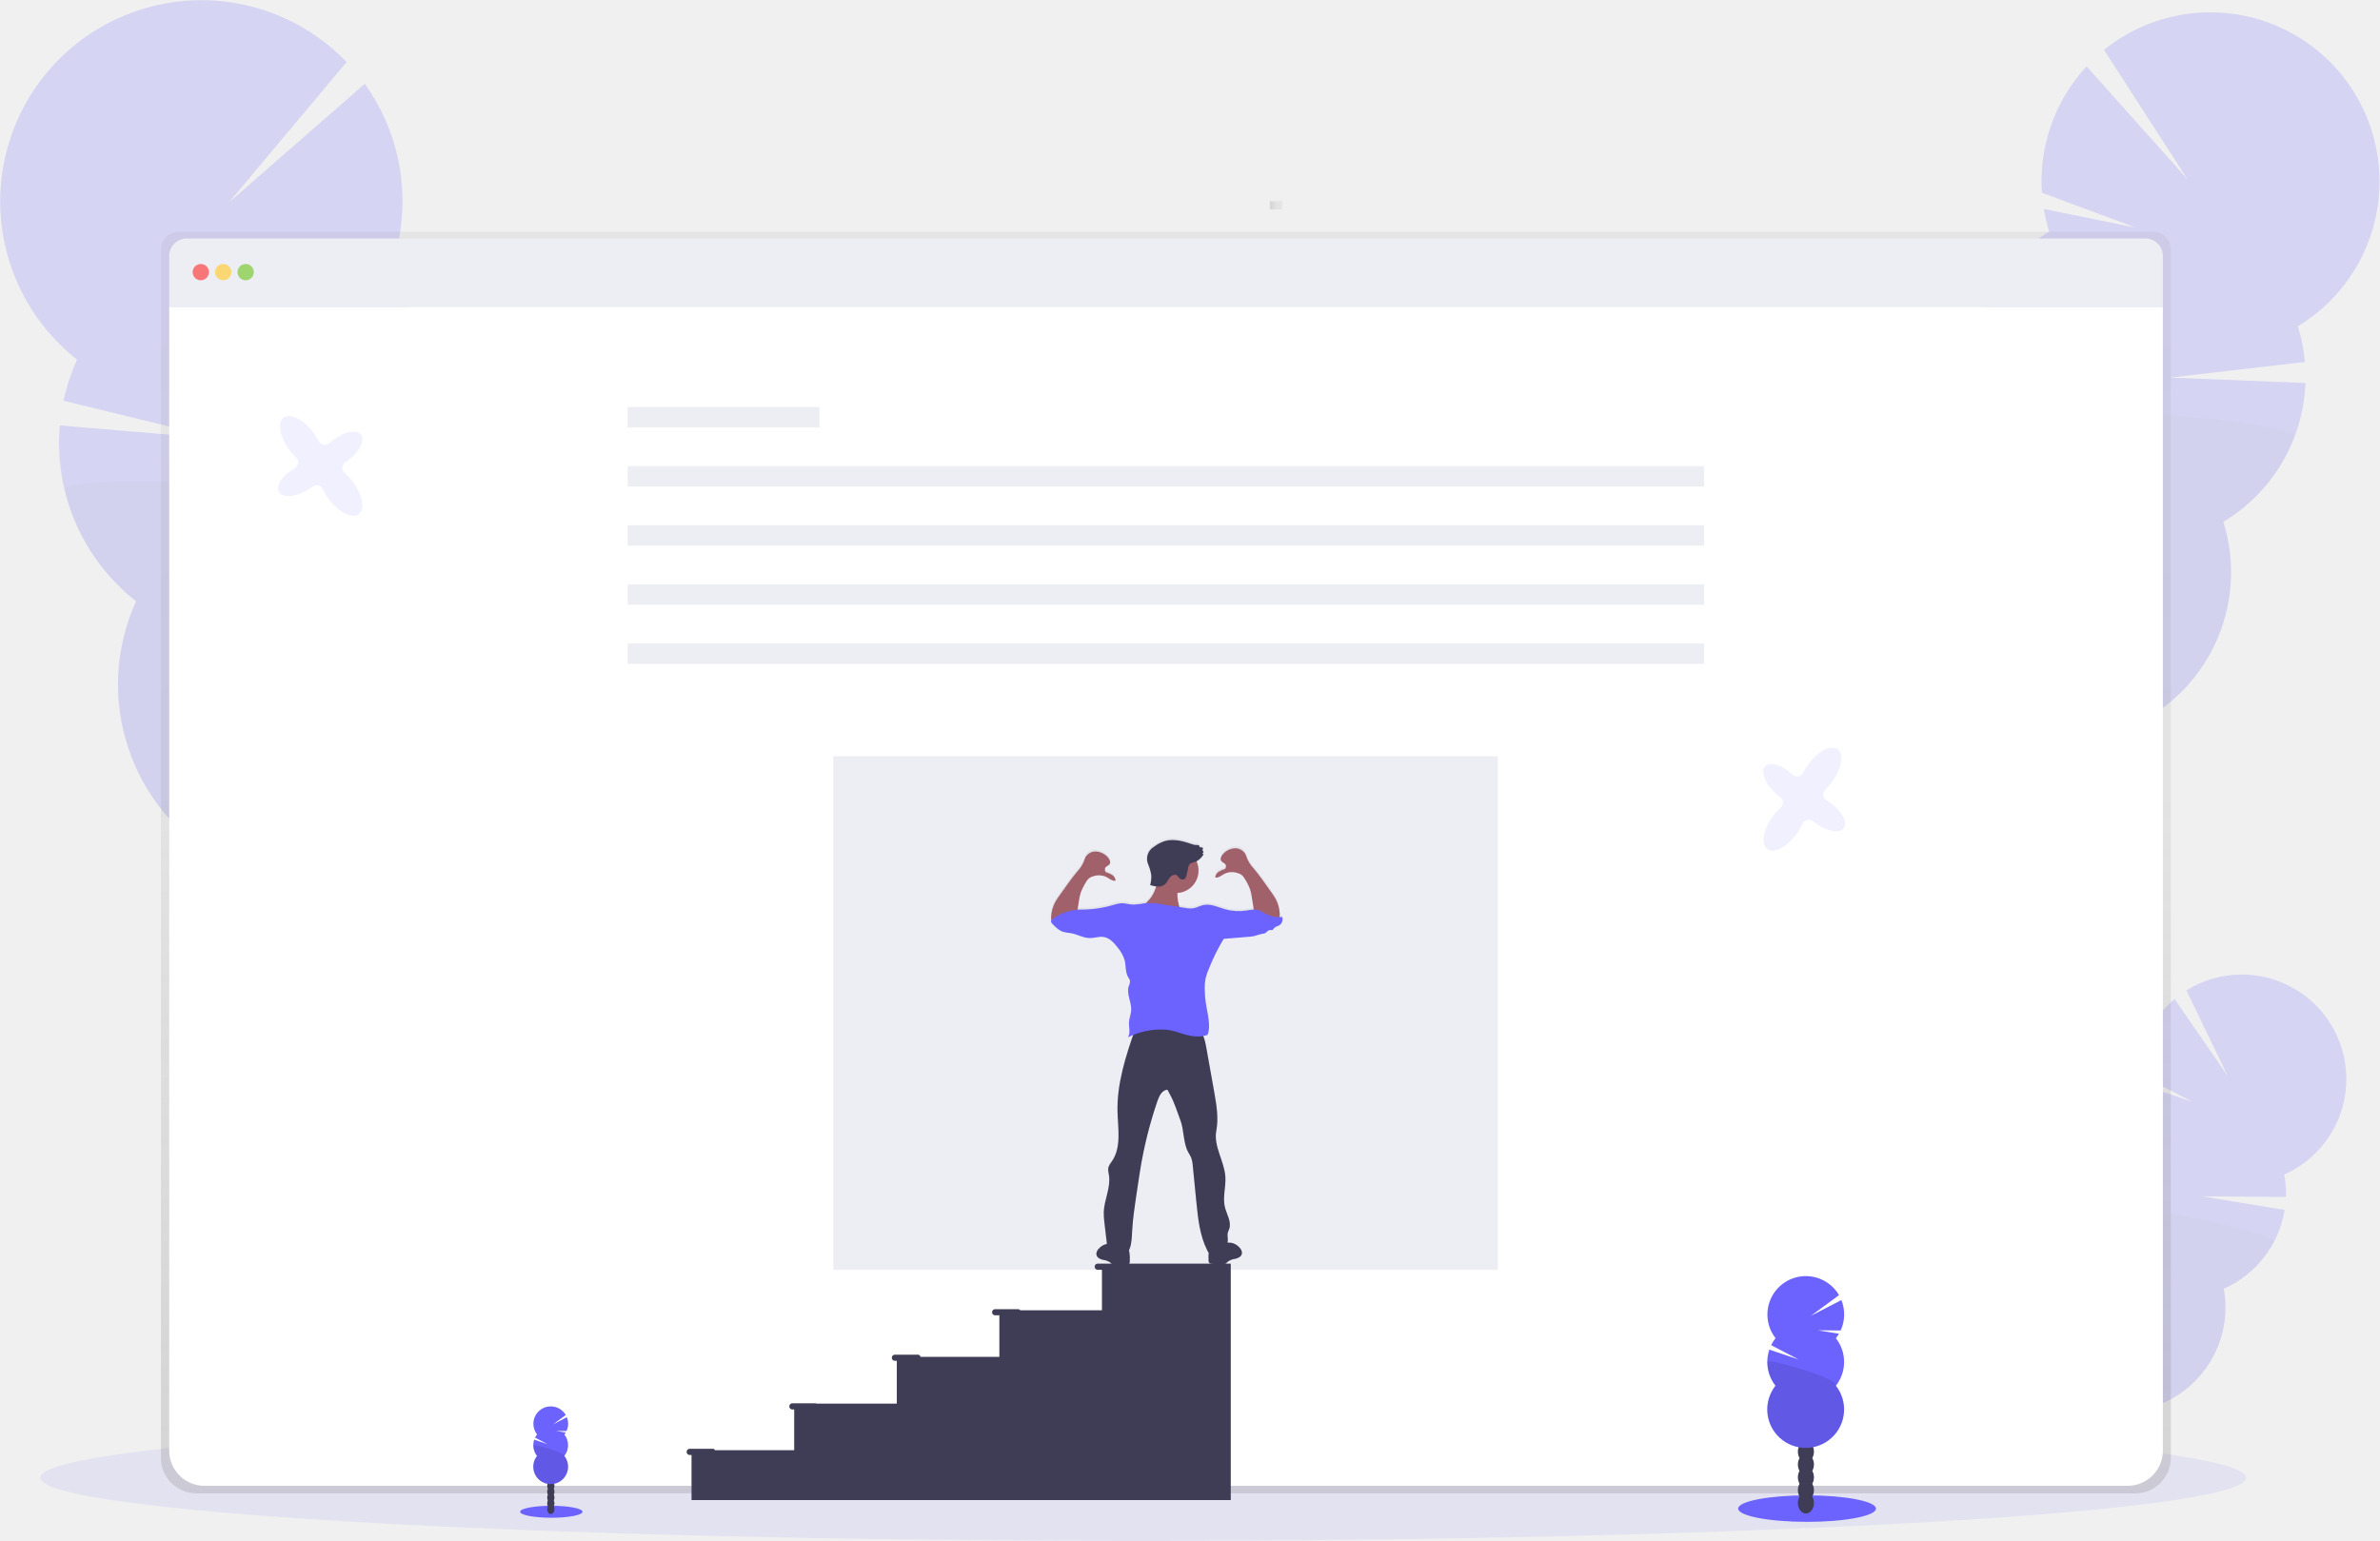
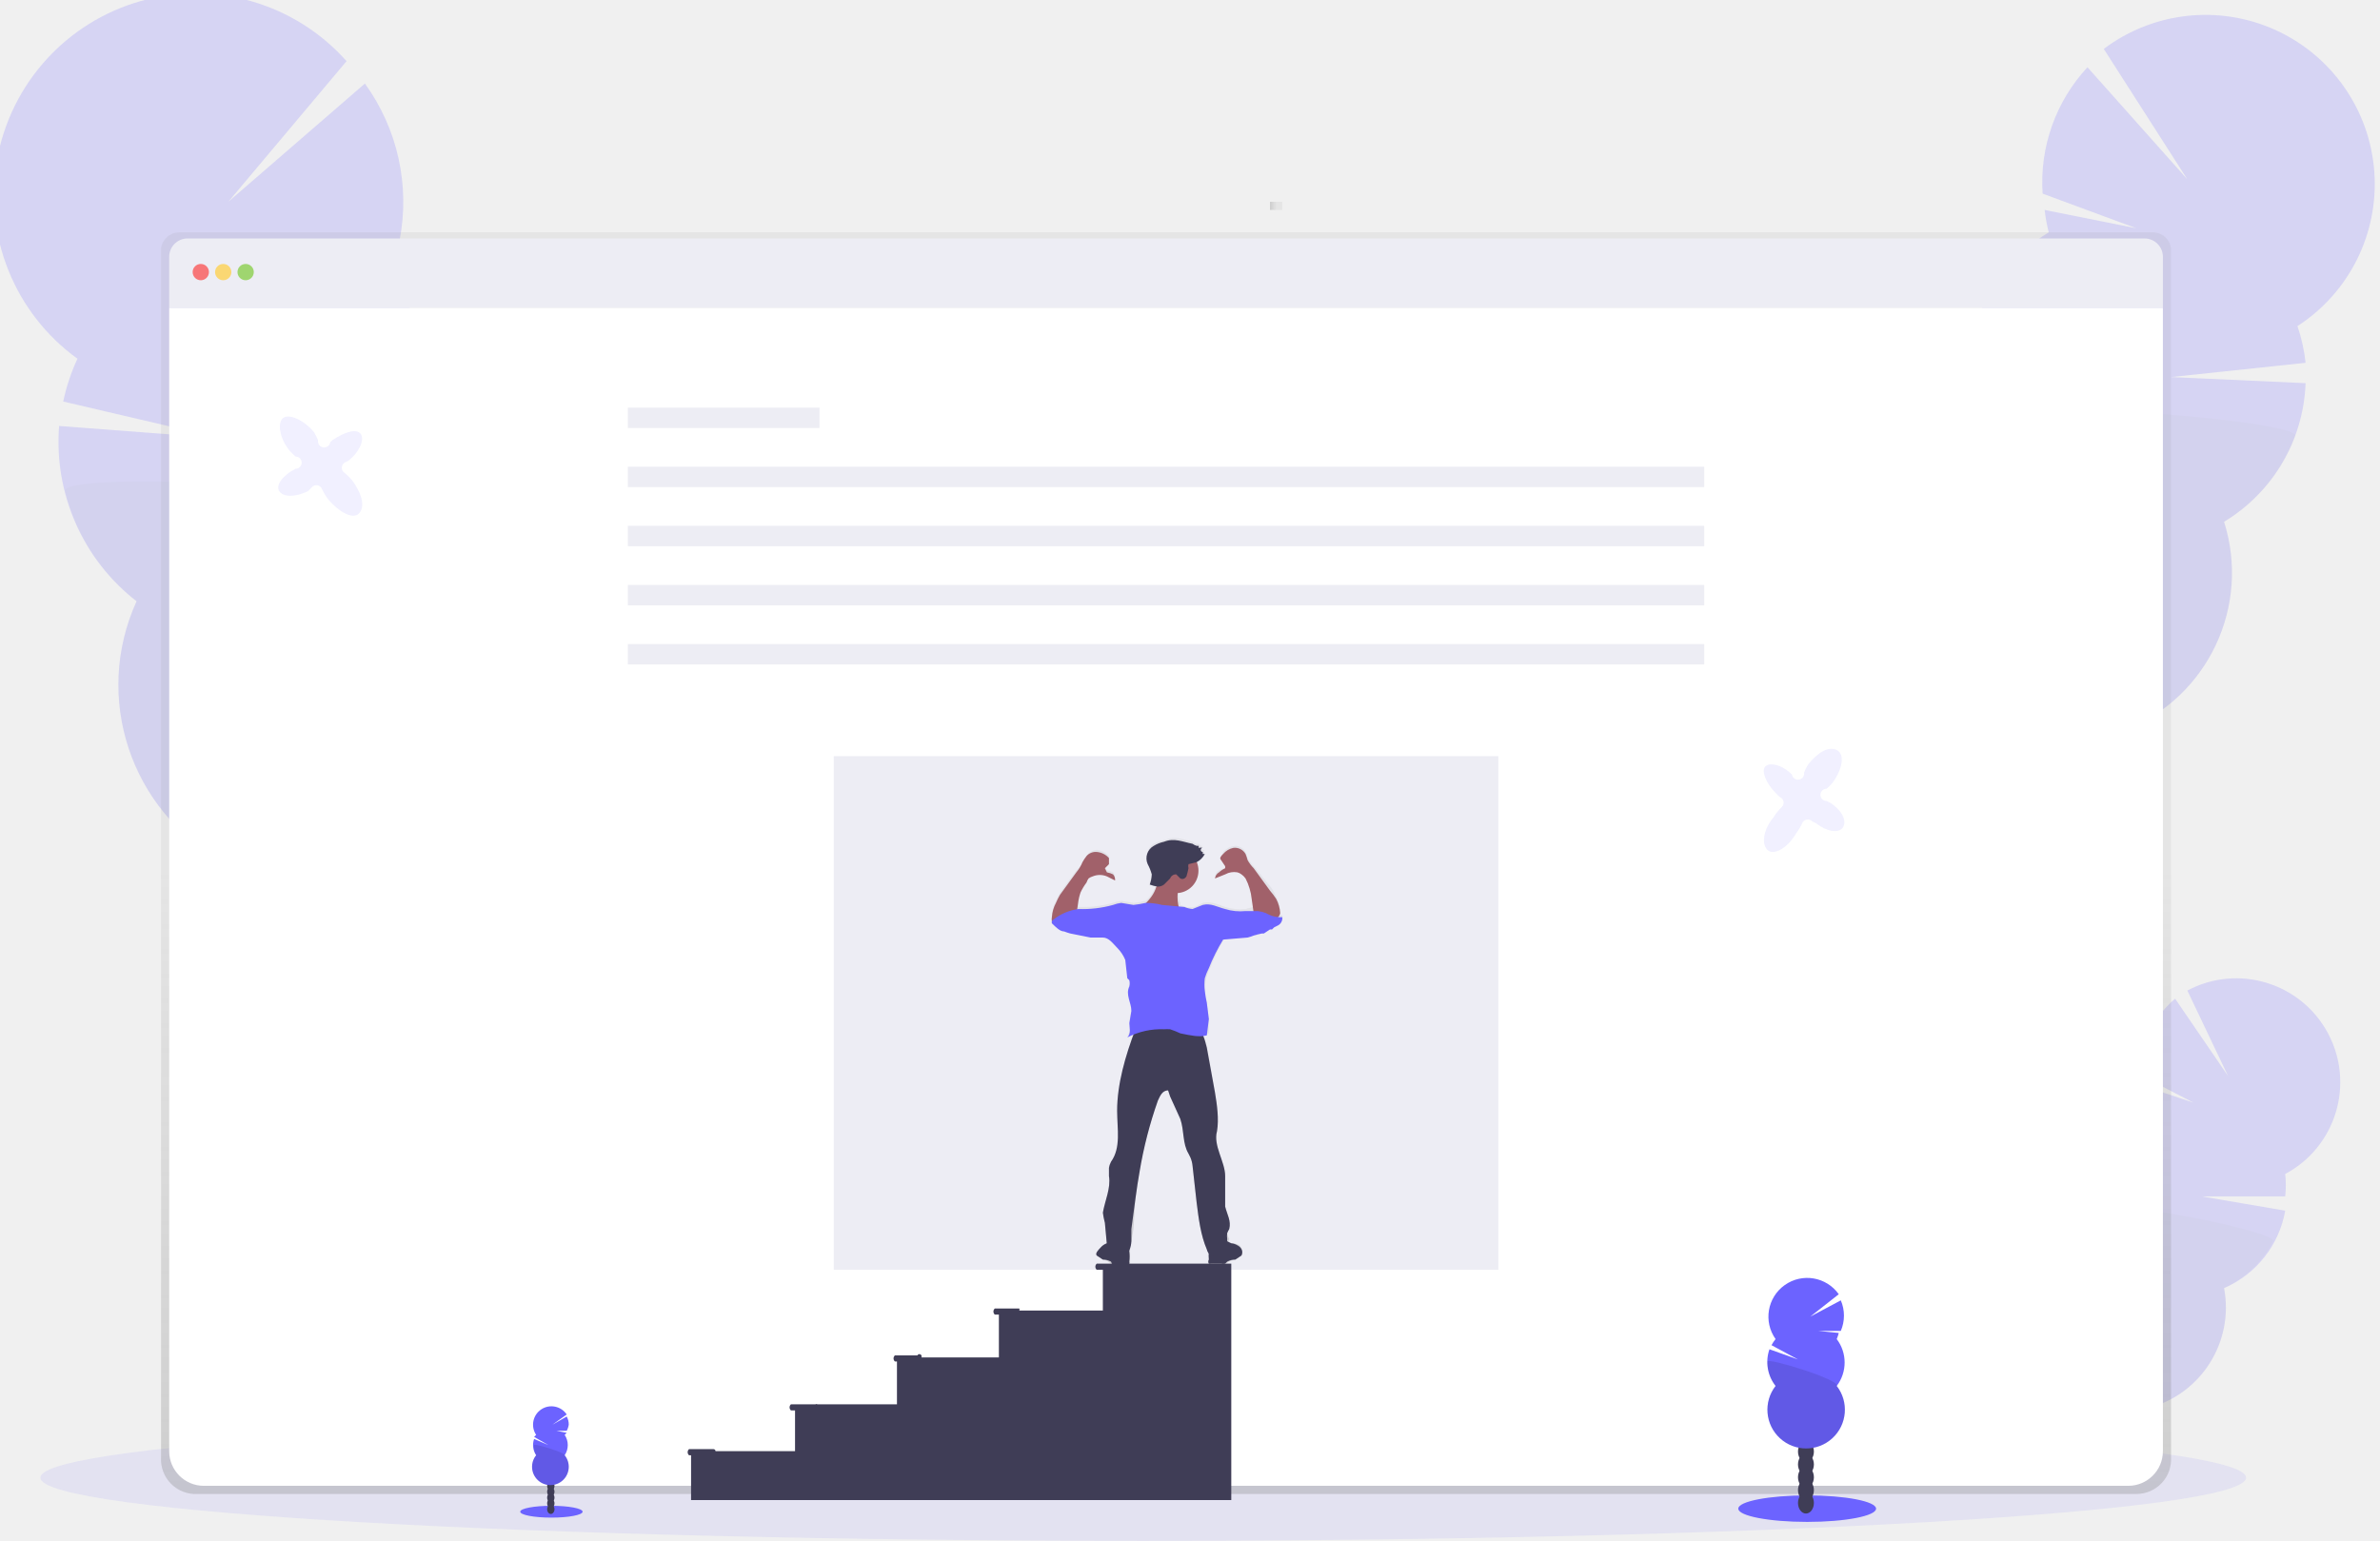
- <svg xmlns="http://www.w3.org/2000/svg" xmlns:xlink="http://www.w3.org/1999/xlink" id="bf987f75-b15a-4b7f-a137-75b4492c4a21" data-name="Layer 1" width="1167.52" height="756.03" viewBox="0 0 1167.52 756.03">
+ <svg xmlns="http://www.w3.org/2000/svg" xmlns:xlink="http://www.w3.org/1999/xlink" data-name="Layer 1" width="1167.5" height="756">
  <defs>
-     <linearGradient id="b752362c-f89d-48d5-9dd1-266417fc8d3c" x1="588.17" y1="804.7" x2="588.17" y2="185.7" gradientUnits="userSpaceOnUse">
-       <stop offset="0" stop-color="gray" stop-opacity="0.25" />
-       <stop offset="0.54" stop-color="gray" stop-opacity="0.12" />
-       <stop offset="1" stop-color="gray" stop-opacity="0.1" />
+     <linearGradient id="a" x1="588.2" y1="804.7" x2="588.2" y2="185.7" gradientUnits="userSpaceOnUse">
+       <stop offset="0" stop-color="gray" stop-opacity=".3" />
+       <stop offset=".5" stop-color="gray" stop-opacity=".1" />
+       <stop offset="1" stop-color="gray" stop-opacity=".1" />
    </linearGradient>
-     <linearGradient id="a11e32f9-0bc0-4cef-b66b-30dd4b707f0c" x1="567.7" y1="1179.83" x2="567.7" y2="1173.83" gradientTransform="translate(74.47 -1004.13)" xlink:href="#b752362c-f89d-48d5-9dd1-266417fc8d3c" />
-     <linearGradient id="ada07a9a-e50a-4215-9506-0eaaef22308f" x1="588.52" y1="693.03" x2="588.52" y2="483.16" xlink:href="#b752362c-f89d-48d5-9dd1-266417fc8d3c" />
+     <linearGradient id="b" x1="567.7" y1="1179.8" x2="567.7" y2="1173.8" gradientTransform="translate(74 -1004)" xlink:href="#a" />
+     <linearGradient id="c" x1="588.5" y1="693" x2="588.5" y2="483.2" xlink:href="#a" />
  </defs>
-   <ellipse cx="560.76" cy="725.03" rx="541" ry="31" fill="#6c63ff" opacity="0.1" />
-   <g opacity="0.2">
-     <path d="M1023.5,798.41a17.73,17.73,0,0,1-1.73,2.67q-8.64-6.09-17.57-11.93c.12-.25.25-.51.39-.76a16.84,16.84,0,0,1,6-6.52c3.29-2,7-2.48,10-.86s4.76,4.94,4.94,8.78A16.84,16.84,0,0,1,1023.5,798.41Z" transform="translate(-16.24 -71.99)" fill="#3f3d56" />
-     <ellipse cx="1022.06" cy="778.26" rx="14.01" ry="10.7" transform="translate(-160.29 1245.24) rotate(-62.09)" fill="#3f3d56" />
-     <ellipse cx="1030.07" cy="763.12" rx="14.01" ry="10.7" transform="translate(-142.65 1244.27) rotate(-62.09)" fill="#3f3d56" />
-     <ellipse cx="1038.09" cy="747.99" rx="14.01" ry="10.7" transform="translate(-125.01 1243.3) rotate(-62.09)" fill="#3f3d56" />
-     <ellipse cx="1046.11" cy="732.85" rx="14.01" ry="10.7" transform="translate(-107.37 1242.33) rotate(-62.09)" fill="#3f3d56" />
-     <path d="M1065.55,610.51a51.89,51.89,0,0,1-.78-7l27,9.08-27-14A51.4,51.4,0,0,1,1083,562.14L1109.11,600l-20.31-42.07a51.28,51.28,0,1,1,48,90.35,51.19,51.19,0,0,1,.8,11l-41.15-.32,40.52,6.67a51.33,51.33,0,0,1-29.84,38.68,51.28,51.28,0,1,1-71.23-37.72,51.29,51.29,0,0,1,29.67-56Z" transform="translate(-16.24 -71.99)" fill="#6c63ff" />
-     <path d="M1131.64,681.39a51,51,0,0,1-24.53,22.88,51.28,51.28,0,1,1-71.23-37.72C1033.89,655.62,1134.34,676.31,1131.64,681.39Z" transform="translate(-16.24 -71.99)" opacity="0.1" />
+   <ellipse cx="560.8" cy="725" rx="541" ry="31" fill="#6c63ff" opacity=".1" />
+   <g opacity=".2">
+     <path d="M1007 726a18 18 0 01-1 3l-18-12v-1a17 17 0 016-6c4-2 7-3 10-1s5 5 5 9a17 17 0 01-2 8z" fill="#3f3d56" />
+     <ellipse cx="1022.1" cy="778.3" rx="14" ry="10.7" transform="rotate(-62 954 756)" fill="#3f3d56" />
+     <ellipse cx="1030.1" cy="763.1" rx="14" ry="10.7" transform="rotate(-62 962 741)" fill="#3f3d56" />
+     <ellipse cx="1038.1" cy="748" rx="14" ry="10.7" transform="rotate(-62 970 725)" fill="#3f3d56" />
+     <ellipse cx="1046.1" cy="732.9" rx="14" ry="10.7" transform="rotate(-62 978 710)" fill="#3f3d56" />
+     <path d="M1049 539a52 52 0 010-7l27 9-27-14a51 51 0 0118-37l26 38-20-42a51 51 0 1148 90 51 51 0 010 11h-41l41 7a51 51 0 01-30 38 51 51 0 11-71-37 51 51 0 0129-56z" fill="#6c63ff" />
+     <path d="M1115 609a51 51 0 01-24 23 51 51 0 11-71-37c-2-11 98 9 95 14z" opacity=".1" />
  </g>
-   <g opacity="0.2">
-     <path d="M991.37,495.94a31.64,31.64,0,0,1-2.25,4.64q-15.11-8.06-30.61-15.66c.14-.43.3-.88.47-1.31a27.2,27.2,0,0,1,8.3-11.66c4.87-3.9,10.74-5.37,16-3.38s8.62,7,9.67,13.11A27.21,27.21,0,0,1,991.37,495.94Z" transform="translate(-16.24 -71.99)" fill="#3f3d56" />
-     <ellipse cx="985.03" cy="463.85" rx="22.69" ry="17.33" transform="translate(184.88 1147.47) rotate(-69.16)" fill="#3f3d56" />
-     <ellipse cx="994.89" cy="437.94" rx="22.69" ry="17.33" transform="translate(215.46 1139.99) rotate(-69.16)" fill="#3f3d56" />
-     <ellipse cx="1004.76" cy="412.02" rx="22.69" ry="17.33" transform="translate(246.03 1132.51) rotate(-69.16)" fill="#3f3d56" />
-     <ellipse cx="1014.62" cy="386.11" rx="22.69" ry="17.33" transform="translate(276.61 1125.04) rotate(-69.16)" fill="#3f3d56" />
-     <path d="M1021.49,185.69a83.36,83.36,0,0,1-2.65-11.18l45.22,9.21-46.16-17.18a83.11,83.11,0,0,1,21.91-62L1089.37,160l-41-63.53a83,83,0,1,1,95.09,135.6,83.42,83.42,0,0,1,3.46,17.51l-66.17,7.68,66.43,2.65A83.07,83.07,0,0,1,1106.93,328a83,83,0,1,1-122-46.42,83,83,0,0,1,36.52-95.93Z" transform="translate(-16.24 -71.99)" fill="#6c63ff" />
-     <path d="M1141.79,286.39A82.59,82.59,0,0,1,1106.93,328a83,83,0,1,1-122-46.42C979.6,264.46,1145.11,277.69,1141.79,286.39Z" transform="translate(-16.24 -71.99)" opacity="0.1" />
+   <g opacity=".2">
+     <path d="M975 424a32 32 0 01-2 5l-31-16 1-1a27 27 0 018-12c5-4 11-5 16-3s9 7 10 13a27 27 0 01-2 14z" fill="#3f3d56" />
+     <ellipse cx="985" cy="463.9" rx="22.7" ry="17.3" transform="rotate(-69 925 440)" fill="#3f3d56" />
+     <ellipse cx="994.9" cy="437.9" rx="22.7" ry="17.3" transform="rotate(-69 935 414)" fill="#3f3d56" />
+     <ellipse cx="1004.8" cy="412" rx="22.7" ry="17.3" transform="rotate(-69 944 388)" fill="#3f3d56" />
+     <ellipse cx="1014.6" cy="386.1" rx="22.7" ry="17.3" transform="rotate(-69 954 362)" fill="#3f3d56" />
+     <path d="M1005 114a83 83 0 01-2-11l45 9-46-17a83 83 0 0122-62l49 55-41-64a83 83 0 1195 136 83 83 0 014 18l-66 7 66 3a83 83 0 01-40 68 83 83 0 11-122-46 83 83 0 0136-96z" fill="#6c63ff" />
+     <path d="M1126 214a83 83 0 01-35 42 83 83 0 11-122-46c-6-18 160-4 157 4z" opacity=".1" />
  </g>
-   <g opacity="0.2">
-     <path d="M194.62,582.15a37.29,37.29,0,0,0,2,5.8q19-7.28,38.43-14c-.11-.53-.22-1.08-.36-1.62a32.41,32.41,0,0,0-8.07-15c-5.18-5.32-11.89-7.92-18.34-6.34s-11.2,7-13.35,14A32.49,32.49,0,0,0,194.62,582.15Z" transform="translate(-16.24 -71.99)" fill="#3f3d56" />
-     <ellipse cx="206.83" cy="545.22" rx="20.61" ry="26.98" transform="translate(-139.61 -7.4) rotate(-13.72)" fill="#3f3d56" />
-     <ellipse cx="199.01" cy="513.19" rx="20.61" ry="26.98" transform="translate(-132.24 -10.16) rotate(-13.72)" fill="#3f3d56" />
-     <ellipse cx="191.2" cy="481.16" rx="20.61" ry="26.98" transform="translate(-124.87 -12.93) rotate(-13.72)" fill="#3f3d56" />
-     <ellipse cx="183.38" cy="449.12" rx="20.61" ry="26.98" transform="translate(-117.5 -15.7) rotate(-13.72)" fill="#3f3d56" />
-     <path d="M204.82,211.62a97.86,97.86,0,0,0,4.78-12.8L154.89,203l57-13.46a98.81,98.81,0,0,0-16.71-76.43L128.5,171.35l57.77-68.92a98.72,98.72,0,1,0-132.2,146,99.32,99.32,0,0,0-6.67,20.16l76.95,18.81-78.78-6.67A98.81,98.81,0,0,0,83,367a98.71,98.71,0,1,0,150.76-36.8,98.71,98.71,0,0,0-29-118.58Z" transform="translate(-16.24 -71.99)" fill="#6c63ff" />
-     <path d="M48,312.71A98.29,98.29,0,0,0,83,367a98.71,98.71,0,1,0,150.76-36.8C242.64,310.75,45.39,302,48,312.71Z" transform="translate(-16.24 -71.99)" opacity="0.1" />
+   <g opacity=".2">
+     <path d="M178 510a37 37 0 002 6l39-14-1-2a32 32 0 00-8-15c-5-5-12-8-18-6s-11 7-13 14a32 32 0 00-1 17z" fill="#3f3d56" />
+     <ellipse cx="206.8" cy="545.2" rx="20.6" ry="27" transform="rotate(-14 -101 577)" fill="#3f3d56" />
+     <ellipse cx="199" cy="513.2" rx="20.6" ry="27" transform="rotate(-14 -108 545)" fill="#3f3d56" />
+     <ellipse cx="191.2" cy="481.2" rx="20.6" ry="27" transform="rotate(-14 -116 513)" fill="#3f3d56" />
+     <ellipse cx="183.4" cy="449.1" rx="20.6" ry="27" transform="rotate(-14 -124 480)" fill="#3f3d56" />
+     <path d="M189 140a98 98 0 004-13l-54 4 57-13a99 99 0 00-17-77l-67 58 58-69A99 99 0 1038 176a99 99 0 00-7 21l77 18-79-6a99 99 0 0038 86 99 99 0 10151-37 99 99 0 00-29-118z" fill="#6c63ff" />
+     <path d="M32 241a98 98 0 0035 54 99 99 0 10151-37c8-19-189-28-186-17z" opacity=".1" />
  </g>
-   <path d="M1072.54,185.7H103.8a8.64,8.64,0,0,0-8.63,8.66V787.24a17.43,17.43,0,0,0,17.4,17.46h951.2a17.43,17.43,0,0,0,17.4-17.46V194.36A8.65,8.65,0,0,0,1072.54,185.7Z" transform="translate(-16.24 -71.99)" fill="url(#b752362c-f89d-48d5-9dd1-266417fc8d3c)" />
-   <path d="M1077.25,222.51V783.75A17.26,17.26,0,0,1,1060,801H116.51a17.26,17.26,0,0,1-17.26-17.26V222.51Z" transform="translate(-16.24 -71.99)" fill="#fff" />
-   <path d="M1077.25,197.57v24.94h-978V197.57a8.56,8.56,0,0,1,8.56-8.56h960.88A8.56,8.56,0,0,1,1077.25,197.57Z" transform="translate(-16.24 -71.99)" fill="#ededf4" />
-   <circle cx="98.51" cy="133.52" r="4" fill="#fa5959" opacity="0.8" />
-   <circle cx="109.51" cy="133.52" r="4" fill="#fed253" opacity="0.8" />
-   <circle cx="120.51" cy="133.52" r="4" fill="#8ccf4d" opacity="0.8" />
-   <rect x="640.17" y="169.7" width="4" height="6" transform="translate(798.63 -541.45) rotate(90)" fill="url(#a11e32f9-0bc0-4cef-b66b-30dd4b707f0c)" />
-   <rect x="307.93" y="199.71" width="94" height="10" fill="#ededf4" />
-   <rect x="307.93" y="228.71" width="528" height="10" fill="#ededf4" />
-   <rect x="307.93" y="257.71" width="528" height="10" fill="#ededf4" />
-   <rect x="307.93" y="286.71" width="528" height="10" fill="#ededf4" />
-   <rect x="307.93" y="315.71" width="528" height="10" fill="#ededf4" />
-   <rect x="408.76" y="371.03" width="326" height="252" fill="#ededf4" />
-   <path d="M645.2,521.09c-.42,0-.84.06-1.27.07a5.58,5.58,0,0,0,.14-1.78,17,17,0,0,0-2-7.21,31.3,31.3,0,0,0-2.48-3.76c-2.72-3.76-5.24-7.6-8.23-11.15a17.93,17.93,0,0,1-3.17-4.67,22.83,22.83,0,0,0-1.08-2.71,5.83,5.83,0,0,0-5.45-2.65,8.65,8.65,0,0,0-5.52,2.92c-.84.9-1.53,2.29-.83,3.31s2.22,1.15,2.31,2.27c0,.6,0,1.58-.61,1.77a10.87,10.87,0,0,0-3.06,1.34,3.61,3.61,0,0,0-1.61,2.8c1.73.26,3.18-1.19,4.75-2a8.77,8.77,0,0,1,6.28-.23,5.88,5.88,0,0,1,2.16,1.09,7.61,7.61,0,0,1,1.4,1.88,20.07,20.07,0,0,1,3.46,9.38l.88,5.62a36.49,36.49,0,0,0-3.88.52,24.37,24.37,0,0,1-10.33-.7c-3.5-1-7-2.82-10.61-2-1.69.37-3.23,1.31-4.94,1.58a13.53,13.53,0,0,1-4-.21l-2.75-.44c-.09-.23-.16-.47-.23-.71a20.74,20.74,0,0,1-.78-6.17,11,11,0,0,0,9.4-15.59,9.33,9.33,0,0,0,3.55-3.53L606,490l.66-1a1.18,1.18,0,0,1-.19-1.87,3.77,3.77,0,0,0-1.89-.42c.21-.39-.13-.87-.54-1a4.7,4.7,0,0,0-1.3-.08,6.37,6.37,0,0,1-1.86-.43c-4.27-1.47-8.9-2.76-13.25-1.53a16.57,16.57,0,0,0-5.29,2.78,6.91,6.91,0,0,0-2.82,9.07,23.48,23.48,0,0,1,1.41,5.09,16.16,16.16,0,0,1-.55,4.83,19.69,19.69,0,0,0,2.91.65,16.5,16.5,0,0,1-2.89,5.92,23.52,23.52,0,0,1-2,2.21h-.12a48.59,48.59,0,0,1-6,.74c-2.12,0-4.2-.8-6.31-.65a17.11,17.11,0,0,0-3.67.83,56.23,56.23,0,0,1-16.91,2.26l-.69.07.64-4.08a20.07,20.07,0,0,1,3.46-9.38,7.61,7.61,0,0,1,1.4-1.88,5.92,5.92,0,0,1,2.17-1.09,8.74,8.74,0,0,1,6.27.23c1.57.77,3,2.22,4.76,2a3.64,3.64,0,0,0-1.62-2.8,10.87,10.87,0,0,0-3.06-1.34c-.58-.19-.66-1.17-.61-1.77.09-1.12,1.68-1.36,2.31-2.28s0-2.4-.83-3.31a8.66,8.66,0,0,0-5.52-2.91,5.81,5.81,0,0,0-5.44,2.65,21.29,21.29,0,0,0-1.09,2.71,17.93,17.93,0,0,1-3.17,4.67c-3,3.55-5.51,7.39-8.23,11.15a33.31,33.31,0,0,0-2.48,3.75,17.24,17.24,0,0,0-2,7.22,5.64,5.64,0,0,0,.14,1.79,1.15,1.15,0,0,0-.11.45,2.08,2.08,0,0,0,.78,1.4c1.53,1.54,3.14,3.13,5.2,3.79a31.94,31.94,0,0,0,3.89.67c3.16.57,6.07,2.4,9.28,2.39,2.21,0,4.39-.88,6.57-.57,3,.41,5.16,2.85,7,5.22a18,18,0,0,1,3.45,6.31c.71,2.79.27,5.93,1.76,8.39a5.71,5.71,0,0,1,.86,1.66,5.56,5.56,0,0,1-.61,2.72c-1.26,3.87,1.5,8,1.21,12-.14,1.95-1,3.79-1.09,5.74-.15,2.51.87,5.32-.53,7.41.85-.44,1.71-.83,2.59-1.18-4.2,12.31-8,25-7.71,37.94.22,8.39,2,17.63-2.82,24.52a9.68,9.68,0,0,0-1.61,2.75c-.38,1.35,0,2.78.25,4.16.89,6-2.35,11.91-2.57,18a36.29,36.29,0,0,0,.36,5.61l1.18,10.14a7.36,7.36,0,0,0-3.22,1.6c-1.24,1-2.33,2.64-1.75,4.14.47,1.21,1.85,1.79,3.12,2.09a7.82,7.82,0,0,1,3.62,1.37,13.88,13.88,0,0,0,1.09,1.08,4,4,0,0,0,2.42.45c1.53-.06,3-.19,4.56-.4a1.81,1.81,0,0,0,.91-.29,2,2,0,0,0,.51-1.5,19.87,19.87,0,0,0-.19-4.56c-.06-.29-.14-.57-.22-.86a17.75,17.75,0,0,0,1.11-4c.31-2,.36-4.09.49-6.14.3-5.22,1-10.4,1.8-15.58l1-6.66c.31-2.19.63-4.38,1-6.57A206.62,206.62,0,0,1,584,611.59c.85-2.43,2.3-5.28,4.87-5.35l1.53,3c2,3.76,3.22,7.93,4.74,11.88,2,5.19,1.32,11.25,4,16.13.44.81,1,1.58,1.33,2.43a14,14,0,0,1,.82,4.07l1.77,18c.8,8.09,1.66,16.4,5.29,23.67a9.12,9.12,0,0,0,.8,1.34,23.25,23.25,0,0,0-.05,3.64,1.43,1.43,0,0,0,1.42,1.79c1.51.2,3,.33,4.55.39a4,4,0,0,0,2.42-.45,11.2,11.2,0,0,0,1.1-1.08,7.78,7.78,0,0,1,3.61-1.37c1.27-.29,2.65-.87,3.12-2.09.59-1.5-.51-3.13-1.75-4.14a7,7,0,0,0-3.56-1.65,5.92,5.92,0,0,1-1.62-.13,8,8,0,0,0,.12-2,10,10,0,0,1-.1-2.38,14.13,14.13,0,0,1,.82-2.34c1.15-3.54-1.3-7.14-2.16-10.76-1.15-4.82.56-9.87.25-14.82-.48-7.77-5.9-15.06-4.46-22.71,1.15-6.12.17-12.41-.92-18.54l-4-22.81a25.28,25.28,0,0,0-1.45-5.41,12.75,12.75,0,0,0,2.18-.58c1-2.44.83-5.13.53-7.75s-1-5.18-1.35-7.78a51.29,51.29,0,0,1-.52-6.31,25.43,25.43,0,0,1,.44-6.22,29.92,29.92,0,0,1,1.87-5.23,92.87,92.87,0,0,1,7-14c4.11-.32,8.09-.67,12.19-1a16.93,16.93,0,0,0,2.92-.39,36.93,36.93,0,0,1,3.73-1.07,5,5,0,0,0,1.38-.27c.9-.41,1.45-1.56,2.44-1.6a4.24,4.24,0,0,0,1.12,0c.44-.14.66-.62,1-1,.62-.69,1.63-.83,2.44-1.28A3.54,3.54,0,0,0,645.2,521.09Z" transform="translate(-16.24 -71.99)" fill="url(#ada07a9a-e50a-4215-9506-0eaaef22308f)" />
-   <circle cx="576.94" cy="427.16" r="11" fill="#a1616a" />
-   <path d="M580.48,512.84a27.41,27.41,0,0,1-3.75,3.79,29.79,29.79,0,0,0,21.5,3.54c-.27-.75-1.25-.86-1.94-1.24a4.19,4.19,0,0,1-1.7-2.68,20.94,20.94,0,0,1-.64-8.11,5,5,0,0,0,0-2,4.29,4.29,0,0,0-2.07-2.28,20.41,20.41,0,0,0-5-2.25c-1.82-.54-2.86-.79-2.93,1.33A16.85,16.85,0,0,1,580.48,512.84Z" transform="translate(-16.24 -71.99)" fill="#a1616a" />
-   <path d="M631.52,519.76l-1.12-7.1a26.39,26.39,0,0,0-.89-4.22,27.21,27.21,0,0,0-2.56-5.12,7.56,7.56,0,0,0-1.4-1.87,5.88,5.88,0,0,0-2.16-1.09,8.71,8.71,0,0,0-6.26.24c-1.57.76-3,2.2-4.75,1.95a3.58,3.58,0,0,1,1.62-2.79,10.57,10.57,0,0,1,3-1.34c.57-.18.66-1.16.61-1.76-.09-1.11-1.68-1.35-2.31-2.26s0-2.39.82-3.3a8.61,8.61,0,0,1,5.51-2.89,5.78,5.78,0,0,1,5.44,2.63,21.16,21.16,0,0,1,1.09,2.7,18,18,0,0,0,3.16,4.65c3,3.53,5.51,7.35,8.22,11.09a34.61,34.61,0,0,1,2.48,3.74,16.91,16.91,0,0,1,2,7.18,4.47,4.47,0,0,1-.33,2.27,3.52,3.52,0,0,1-3,1.72,10.63,10.63,0,0,1-3.59-.72L632.74,522a2.84,2.84,0,0,1-1.4-.77A1.1,1.1,0,0,1,631.52,519.76Z" transform="translate(-16.24 -71.99)" fill="#a1616a" />
-   <path d="M544.37,521.33l1.11-7.1a27.55,27.55,0,0,1,.9-4.22,26.62,26.62,0,0,1,2.56-5.12,7.07,7.07,0,0,1,1.39-1.86,5.66,5.66,0,0,1,2.16-1.09,8.74,8.74,0,0,1,6.27.23c1.57.76,3,2.2,4.75,1.95a3.6,3.6,0,0,0-1.62-2.79,10.69,10.69,0,0,0-3-1.34c-.57-.18-.66-1.16-.61-1.76.09-1.11,1.67-1.35,2.31-2.26s0-2.39-.83-3.29a8.6,8.6,0,0,0-5.51-2.9,5.79,5.79,0,0,0-5.44,2.63,21.11,21.11,0,0,0-1.08,2.7,18.21,18.21,0,0,1-3.16,4.65c-3,3.53-5.51,7.35-8.23,11.09a34,34,0,0,0-2.47,3.74,17.07,17.07,0,0,0-2,7.18,4.53,4.53,0,0,0,.34,2.28,3.53,3.53,0,0,0,3.05,1.71,10.34,10.34,0,0,0,3.58-.72l4.37-1.43a2.77,2.77,0,0,0,1.39-.77A1.1,1.1,0,0,0,544.37,521.33Z" transform="translate(-16.24 -71.99)" fill="#a1616a" />
-   <path d="M623.57,683.41c1.24,1,2.33,2.63,1.75,4.12-.48,1.21-1.85,1.78-3.12,2.08a7.88,7.88,0,0,0-3.61,1.36A11,11,0,0,1,617.5,692a3.93,3.93,0,0,1-2.42.45c-1.52-.06-3-.19-4.55-.39a1.81,1.81,0,0,1-.91-.29,1.93,1.93,0,0,1-.5-1.49,19.13,19.13,0,0,1,.18-4.54,6.5,6.5,0,0,1,2.19-3.87c1.16-.9,4.68-3.57,6-1.86.35.46.21,1.09.7,1.47s1.26.17,1.82.24A7,7,0,0,1,623.57,683.41Z" transform="translate(-16.24 -71.99)" fill="#3f3d56" />
-   <path d="M556,683.93c-1.24,1-2.33,2.63-1.75,4.12.47,1.21,1.84,1.79,3.11,2.08a7.84,7.84,0,0,1,3.61,1.36,11.2,11.2,0,0,0,1.1,1.08,4,4,0,0,0,2.41.45c1.52-.06,3-.19,4.55-.4a1.78,1.78,0,0,0,.91-.29,1.93,1.93,0,0,0,.51-1.49,19.59,19.59,0,0,0-.19-4.53,6.45,6.45,0,0,0-2.19-3.88c-1.15-.9-4.67-3.57-6-1.86-.35.46-.21,1.1-.71,1.47s-1.25.17-1.82.24A7.06,7.06,0,0,0,556,683.93Z" transform="translate(-16.24 -71.99)" fill="#3f3d56" />
-   <path d="M573,577.23c-4.51,13-8.89,26.45-8.55,40.24.22,8.35,2,17.55-2.81,24.4a9.54,9.54,0,0,0-1.61,2.74c-.38,1.34,0,2.76.24,4.14.9,6-2.33,11.86-2.56,17.92a36,36,0,0,0,.36,5.58l1.25,10.68c.42,3.66,5.14,5.16,8.78,5.67a13.61,13.61,0,0,0,3.09-7.19c.31-2,.36-4.07.48-6.1.31-5.2,1.06-10.36,1.8-15.51l1-6.63c.32-2.18.63-4.36,1-6.54A205.66,205.66,0,0,1,584.1,612c.85-2.43,2.3-5.26,4.86-5.33l1.53,2.94c2,3.73,3.21,7.89,4.73,11.82,2,5.17,1.31,11.19,4,16.06.44.8,1,1.57,1.32,2.41a13.9,13.9,0,0,1,.82,4l1.77,17.88c.8,8.05,1.65,16.32,5.28,23.55a5.47,5.47,0,0,0,1.67,2.2c1.48,1,3.55.49,5-.55a8.53,8.53,0,0,0,3.46-7.38,11.07,11.07,0,0,1-.1-2.37,15.76,15.76,0,0,1,.82-2.33c1.16-3.52-1.29-7.1-2.16-10.7-1.15-4.8.56-9.82.26-14.75-.48-7.74-5.89-15-4.46-22.61,1.15-6.09.17-12.35-.91-18.45l-4.05-22.7c-.64-3.58-1.6-7.62-4.79-9.37a11.9,11.9,0,0,0-5.83-1C589.05,575.32,581.15,576.47,573,577.23Z" transform="translate(-16.24 -71.99)" fill="#3f3d56" />
-   <path d="M645.2,521.9a14.3,14.3,0,0,1-8.4-1.74,16.86,16.86,0,0,0-3.09-1.62c-2-.65-4.2-.08-6.3.23a24.6,24.6,0,0,1-10.31-.7c-3.5-1-7-2.81-10.6-2-1.69.37-3.22,1.3-4.93,1.57a13.12,13.12,0,0,1-4-.21l-11.4-1.78a31.18,31.18,0,0,0-7.82-.56,50.62,50.62,0,0,1-6,.75c-2.11,0-4.19-.8-6.3-.66a17.16,17.16,0,0,0-3.66.83,56.33,56.33,0,0,1-16.87,2.25,25.33,25.33,0,0,0-12.69,4.4,2,2,0,0,0-1,1.39,2.05,2.05,0,0,0,.79,1.38c1.52,1.54,3.13,3.12,5.19,3.78a31.43,31.43,0,0,0,3.88.66c3.15.58,6.06,2.39,9.26,2.39,2.21,0,4.38-.88,6.56-.57,3,.41,5.15,2.83,7,5.19a18.17,18.17,0,0,1,3.45,6.28c.7,2.78.26,5.9,1.75,8.35a5.78,5.78,0,0,1,.86,1.65,5.5,5.5,0,0,1-.61,2.71c-1.26,3.85,1.5,7.92,1.21,12-.14,1.93-1,3.77-1.09,5.7-.14,2.51.87,5.3-.53,7.38A35.85,35.85,0,0,1,587,577.14a21.88,21.88,0,0,1,3,.28,42,42,0,0,1,5.68,1.58c4.18,1.33,8.78,2.28,12.9.76,1-2.43.83-5.11.52-7.71s-.95-5.16-1.34-7.75a50.81,50.81,0,0,1-.52-6.28,25.19,25.19,0,0,1,.44-6.19,29.34,29.34,0,0,1,1.87-5.2,91.61,91.61,0,0,1,7-14c4.1-.33,8.07-.68,12.17-1a18.85,18.85,0,0,0,2.91-.39,37.45,37.45,0,0,1,3.72-1.06,4.91,4.91,0,0,0,1.38-.28c.9-.41,1.46-1.55,2.44-1.58a4.69,4.69,0,0,0,1.12,0c.44-.13.65-.62,1-1,.62-.69,1.63-.83,2.44-1.27A3.52,3.52,0,0,0,645.2,521.9Z" transform="translate(-16.24 -71.99)" fill="#6c63ff" />
-   <path d="M595.09,503.12a2,2,0,0,0,2.27.14,2.82,2.82,0,0,0,.84-1.54,35.41,35.41,0,0,0,.87-3.8,4.17,4.17,0,0,1,.5-1.59c.73-1.12,2.31-1.18,3.54-1.69a9.2,9.2,0,0,0,3.63-3.56l-.69-.14.65-1a1.16,1.16,0,0,1-.18-1.85,3.69,3.69,0,0,0-1.9-.43c.21-.38-.13-.86-.54-1a4.27,4.27,0,0,0-1.29-.07,6.38,6.38,0,0,1-1.86-.44c-4.26-1.46-8.88-2.75-13.22-1.52a16.44,16.44,0,0,0-5.29,2.77,6.87,6.87,0,0,0-2.81,9,23.28,23.28,0,0,1,1.4,5.05,16.08,16.08,0,0,1-.54,4.82,15.72,15.72,0,0,0,3.65.71,5.24,5.24,0,0,0,3.5-1c1-.86,1.56-2.19,2.38-3.27a3.39,3.39,0,0,1,2.89-1.52C594,501.36,594.2,502.49,595.09,503.12Z" transform="translate(-16.24 -71.99)" fill="#3f3d56" />
-   <path d="M566.17,692H554.46a1.53,1.53,0,0,0,0,3h2.34v19.87H516.73a1.11,1.11,0,0,0-.89-.54h-11.7a1.53,1.53,0,0,0,0,3h2.34v20.41H467.79a1.24,1.24,0,0,0-1.1-1.08H455a1.52,1.52,0,0,0,0,3h1.17v21H416.84a1,1,0,0,0-.48-.13h-11.7a1.53,1.53,0,0,0,0,3h1.17v20H367a1.12,1.12,0,0,0-1-.68h-11.7a1.53,1.53,0,0,0,0,3h1.17V808H620V692Z" transform="translate(-16.24 -71.99)" fill="#3f3d56" />
-   <path d="M189.26,308.3a27.69,27.69,0,0,0-3.91-4.18,3.36,3.36,0,0,1,.37-5.35c.48-.31.95-.64,1.42-1,5.46-4.15,8.22-9.72,6.15-12.45s-8.18-1.57-13.64,2.58a21,21,0,0,0-1.81,1.51,3.35,3.35,0,0,1-5.24-1,28.28,28.28,0,0,0-2.69-4.28c-4.86-6.4-11.38-9.63-14.57-7.21s-1.85,9.58,3,16a27.58,27.58,0,0,0,3.15,3.5,3.38,3.38,0,0,1-.74,5.39l0,0c-6,3.43-9.39,8.6-7.69,11.57s7.92,2.6,13.87-.82a26.13,26.13,0,0,0,2.66-1.77,3.38,3.38,0,0,1,5.1,1.24,26.26,26.26,0,0,0,3,5c4.85,6.4,11.38,9.63,14.57,7.21S194.11,314.71,189.26,308.3Z" transform="translate(-16.24 -71.99)" fill="#6c63ff" opacity="0.1" />
-   <path d="M897.58,481.11a27.22,27.22,0,0,0,2.87-4.95,3.34,3.34,0,0,1,5.21-1.2c.44.36.9.71,1.37,1.06,5.56,4,11.7,5,13.7,2.25s-.88-8.28-6.44-12.3q-1-.71-2-1.29a3.35,3.35,0,0,1-.55-5.31,27.17,27.17,0,0,0,3.3-3.82c4.71-6.51,5.89-13.69,2.65-16s-9.7,1-14.41,7.55a28.2,28.2,0,0,0-2.43,4,3.38,3.38,0,0,1-5.37.87l0,0c-5-4.69-11-6.47-13.31-4s-.17,8.33,4.84,13a24.14,24.14,0,0,0,2.47,2,3.38,3.38,0,0,1,.29,5.24,26.85,26.85,0,0,0-3.93,4.39c-4.71,6.51-5.89,13.69-2.64,16S892.87,487.63,897.58,481.11Z" transform="translate(-16.24 -71.99)" fill="#6c63ff" opacity="0.1" />
-   <ellipse cx="886.46" cy="740.19" rx="33.8" ry="6.5" fill="#6c63ff" />
-   <ellipse cx="885.9" cy="737.43" rx="3.94" ry="5.15" fill="#3f3d56" />
-   <ellipse cx="885.9" cy="731.13" rx="3.94" ry="5.15" fill="#3f3d56" />
-   <ellipse cx="885.9" cy="724.84" rx="3.94" ry="5.15" fill="#3f3d56" />
-   <ellipse cx="885.9" cy="718.54" rx="3.94" ry="5.15" fill="#3f3d56" />
-   <ellipse cx="885.9" cy="712.24" rx="3.94" ry="5.15" fill="#3f3d56" />
-   <ellipse cx="885.9" cy="705.95" rx="3.94" ry="5.15" fill="#3f3d56" />
-   <ellipse cx="885.9" cy="699.65" rx="3.94" ry="5.15" fill="#3f3d56" />
-   <path d="M916.87,728.55a19.94,19.94,0,0,0,1.46-2.16L908,724.69l11.18.09a18.84,18.84,0,0,0,.36-14.94l-15,7.78,13.84-10.17a18.85,18.85,0,1,0-31.14,21.1,19.29,19.29,0,0,0-2.15,3.44l13.43,7-14.32-4.8a18.89,18.89,0,0,0,3,17.7,18.85,18.85,0,1,0,29.64,0,18.87,18.87,0,0,0,0-23.31Z" transform="translate(-16.24 -71.99)" fill="#6c63ff" />
-   <path d="M883.2,740.2a18.83,18.83,0,0,0,4,11.66,18.85,18.85,0,1,0,29.64,0C919.39,748.65,883.2,738.09,883.2,740.2Z" transform="translate(-16.24 -71.99)" opacity="0.1" />
-   <ellipse cx="270.46" cy="741.74" rx="15.3" ry="2.94" fill="#6c63ff" />
-   <ellipse cx="270.21" cy="740.49" rx="1.78" ry="2.33" fill="#3f3d56" />
-   <ellipse cx="270.21" cy="737.64" rx="1.78" ry="2.33" fill="#3f3d56" />
-   <ellipse cx="270.21" cy="734.79" rx="1.78" ry="2.33" fill="#3f3d56" />
-   <ellipse cx="270.21" cy="731.94" rx="1.78" ry="2.33" fill="#3f3d56" />
-   <ellipse cx="270.21" cy="729.09" rx="1.78" ry="2.33" fill="#3f3d56" />
-   <ellipse cx="270.21" cy="726.24" rx="1.78" ry="2.33" fill="#3f3d56" />
-   <ellipse cx="270.21" cy="723.39" rx="1.78" ry="2.33" fill="#3f3d56" />
-   <path d="M293.11,775.87a8.08,8.08,0,0,0,.67-1l-4.68-.77,5.06,0a8.54,8.54,0,0,0,.78-3.57,8.43,8.43,0,0,0-.62-3.19l-6.79,3.52,6.26-4.6a8.53,8.53,0,1,0-14.09,9.55,8.57,8.57,0,0,0-1,1.55l6.07,3.16-6.48-2.18a8.54,8.54,0,0,0,1.38,8,8.54,8.54,0,1,0,13.41,0,8.52,8.52,0,0,0,0-10.55Z" transform="translate(-16.24 -71.99)" fill="#6c63ff" />
-   <path d="M277.87,781.14a8.53,8.53,0,0,0,1.83,5.28,8.54,8.54,0,1,0,13.41,0C294.26,785,277.87,780.18,277.87,781.14Z" transform="translate(-16.24 -71.99)" opacity="0.1" />
+   <path d="M1073 186H104a9 9 0 00-9 8v593a17 17 0 0018 18h951a17 17 0 0017-18V194a9 9 0 00-8-8z" transform="translate(-16 -72)" fill="url(#a)" />
+   <path d="M1061 151v561a17 17 0 01-17 17H100a17 17 0 01-17-17V151z" fill="#fff" />
+   <path d="M1061 126v25H83v-25a9 9 0 019-9h960a9 9 0 019 9z" fill="#ededf4" />
+   <circle cx="98.5" cy="133.5" r="4" fill="#fa5959" opacity=".8" />
+   <circle cx="109.5" cy="133.5" r="4" fill="#fed253" opacity=".8" />
+   <circle cx="120.5" cy="133.5" r="4" fill="#8ccf4d" opacity=".8" />
+   <path transform="rotate(90 670 129)" fill="url(#b)" d="M640 170h4v6h-4z" />
+   <path fill="#ededf4" d="M308 200h94v10h-94zM308 229h528v10H308zM308 258h528v10H308zM308 287h528v10H308zM308 316h528v10H308zM409 371h326v252H409z" />
+   <path d="M645 521h-1a6 6 0 000-2 17 17 0 00-2-7 31 31 0 00-2-4l-9-11a18 18 0 01-3-4 23 23 0 00-1-3 6 6 0 00-5-3 9 9 0 00-6 3l-1 3 3 3-1 2a11 11 0 00-3 1 4 4 0 00-2 3l5-2a9 9 0 016-1 6 6 0 013 2 8 8 0 011 1 20 20 0 013 10l1 5a36 36 0 00-4 1 24 24 0 01-10-1c-3-1-7-3-11-2l-4 2a14 14 0 01-4 0l-3-1v-1a21 21 0 01-1-6 11 11 0 009-15 9 9 0 004-4h-1l1-1a1 1 0 01-1-2 4 4 0 00-1 0l-1-1a5 5 0 00-1 0 6 6 0 01-2-1c-4-1-9-3-13-1a17 17 0 00-6 2 7 7 0 00-2 10 23 23 0 011 5 16 16 0 01-1 4 20 20 0 003 1 17 17 0 01-3 6 24 24 0 01-2 2 49 49 0 01-6 1l-6-1a17 17 0 00-4 1 56 56 0 01-17 2v-4a20 20 0 014-9 8 8 0 011-2 6 6 0 012-1 9 9 0 017 0l4 2a4 4 0 00-1-3 11 11 0 00-3-1l-1-2 2-2v-3a9 9 0 00-6-3 6 6 0 00-5 3 21 21 0 00-1 2 18 18 0 01-4 5l-8 11a33 33 0 00-2 4 17 17 0 00-2 7 6 6 0 000 2 2 2 0 000 2l6 3a32 32 0 004 1c3 1 6 3 9 2h6c3 0 6 3 7 5a18 18 0 014 6c1 3 0 6 2 9a6 6 0 010 2 6 6 0 010 2c-1 4 1 8 1 12l-1 6c0 2 1 5-1 7l3-1c-4 13-8 25-8 38 1 9 2 18-2 25a10 10 0 00-2 2v5c1 6-2 11-2 18a36 36 0 000 5l1 10a7 7 0 00-3 2l-2 4 3 2a8 8 0 014 2 14 14 0 001 1 4 4 0 002 0h5a2 2 0 001-1 2 2 0 000-1 20 20 0 000-5v-1a18 18 0 001-4l1-6 1-15 1-7 1-7a207 207 0 019-34c1-3 2-6 5-6l1 3 5 12c2 5 1 11 4 16l1 3a14 14 0 011 4l2 18c1 8 2 16 5 23a9 9 0 001 2 23 23 0 000 3 1 1 0 002 2l4 1a4 4 0 002-1 11 11 0 002-1 8 8 0 013-1l3-2c1-2 0-4-1-5a7 7 0 00-4-1 6 6 0 01-2 0 8 8 0 001-2 10 10 0 01-1-3 14 14 0 011-2c1-4-1-7-2-11v-15c0-7-6-15-4-22 1-6 0-13-1-19l-4-23a25 25 0 00-2-5 13 13 0 003-1v-7l-1-8a51 51 0 01-1-7 25 25 0 011-6 30 30 0 012-5 93 93 0 017-14l12-1a17 17 0 003 0 37 37 0 013-1 5 5 0 002-1l2-1a4 4 0 001 0l1-1 3-2a4 4 0 001-4z" transform="translate(-16 -72)" fill="url(#c)" />
+   <circle cx="576.9" cy="427.2" r="11" fill="#a1616a" />
+   <path d="M564 441a27 27 0 01-4 4 30 30 0 0022 3l-2-1a4 4 0 01-2-3 21 21 0 010-8 5 5 0 000-2 4 4 0 00-2-2 20 20 0 00-5-2c-2-1-3-1-3 1a17 17 0 01-4 10zM615 448l-1-7a26 26 0 00-1-5 27 27 0 00-2-5 8 8 0 00-2-2 6 6 0 00-2-1 9 9 0 00-6 1l-5 2a4 4 0 012-3 11 11 0 013-2v-1l-2-3c-1-1 0-2 1-3a9 9 0 015-3 6 6 0 016 3 21 21 0 011 3 18 18 0 003 4l8 11a35 35 0 013 4 17 17 0 012 7 4 4 0 01-1 2 4 4 0 01-3 2 11 11 0 01-3-1l-4-1a3 3 0 01-2-1 1 1 0 010-1zM528 449l1-7a28 28 0 011-4 27 27 0 013-5 7 7 0 011-2 6 6 0 012-1 9 9 0 017 0l4 2a4 4 0 00-1-3 11 11 0 00-3-1l-1-2 2-2v-3a9 9 0 00-6-3 6 6 0 00-5 2 21 21 0 00-2 3 18 18 0 01-3 5l-8 11a34 34 0 00-2 4 17 17 0 00-2 7 5 5 0 000 2 4 4 0 003 2 10 10 0 004-1l4-1a3 3 0 001-1 1 1 0 000-2z" fill="#a1616a" />
+   <path d="M607 611c2 1 3 3 2 5l-3 2a8 8 0 00-4 1 11 11 0 01-1 1 4 4 0 01-2 0h-5a2 2 0 01-1 0 2 2 0 010-2 19 19 0 010-4 7 7 0 012-4c1-1 5-4 6-2l1 1 2 1a7 7 0 013 1zM540 612c-1 1-3 3-2 4l3 2a8 8 0 014 1 11 11 0 001 2 4 4 0 002 0h5a2 2 0 001-1 2 2 0 000-1 20 20 0 000-5 6 6 0 00-2-4c-1 0-5-3-6-1l-1 1h-2a7 7 0 00-3 2z" fill="#3f3d56" />
+   <path d="M557 505c-5 13-9 27-9 40 0 9 2 18-3 25a10 10 0 00-1 3v4c1 6-2 12-3 18a36 36 0 001 5l1 11c1 4 5 5 9 6a14 14 0 003-8v-6l2-15 1-7 1-6a206 206 0 019-35c1-2 2-5 5-5l1 3 5 11c2 6 1 12 4 17l1 2a14 14 0 011 4l2 18c1 8 2 16 5 23a5 5 0 002 3c1 1 3 0 5-1a9 9 0 003-7 11 11 0 010-3 16 16 0 011-2c1-4-1-7-2-11v-15c0-7-6-15-4-22 1-6 0-13-1-19l-4-22c-1-4-2-8-5-10a12 12 0 00-6-1l-24 2z" fill="#3f3d56" />
+   <path d="M629 450a14 14 0 01-8-2 17 17 0 00-4-1h-6a25 25 0 01-10-1c-4-1-7-3-11-2l-5 2a13 13 0 01-4-1l-11-1a31 31 0 00-8-1 51 51 0 01-6 1l-6-1a17 17 0 00-4 1 56 56 0 01-17 2 25 25 0 00-12 5 2 2 0 00-1 1 2 2 0 000 1c2 2 4 4 6 4a31 31 0 003 1l10 2h6c3 0 5 3 7 5a18 18 0 014 6l1 9a6 6 0 011 1 6 6 0 010 3c-2 4 1 8 1 12l-1 6c0 2 1 5-1 7a36 36 0 0118-4 22 22 0 013 0 42 42 0 015 2c5 1 9 2 13 1l1-8-1-8a51 51 0 01-1-6 25 25 0 010-6 29 29 0 012-5 92 92 0 017-14l12-1a19 19 0 003-1 37 37 0 014-1 5 5 0 001 0l3-2a5 5 0 001 0l1-1 2-1a4 4 0 002-4z" fill="#6c63ff" />
+   <path d="M579 431a2 2 0 002 0 3 3 0 001-1 35 35 0 001-4 4 4 0 010-2l4-1a9 9 0 004-4h-1v-1a1 1 0 010-2 4 4 0 00-2 0v-1a4 4 0 00-1 0 6 6 0 01-2-1c-5-1-9-3-14-1a16 16 0 00-5 2 7 7 0 00-3 9 23 23 0 012 5 16 16 0 01-1 5 16 16 0 004 1 5 5 0 003-1l3-3a3 3 0 013-2l2 2zM550 620h-12a2 2 0 000 3h3v20h-41a1 1 0 000-1h-12a2 2 0 000 3h2v21h-38a1 1 0 00-2-1h-11a2 2 0 000 3h1v21h-39a1 1 0 00-1 0h-12a2 2 0 000 3h2v20h-39a1 1 0 00-1-1h-12a2 2 0 000 3h1v22h265V620z" fill="#3f3d56" />
+   <path d="M173 236a28 28 0 00-4-4 3 3 0 010-5l2-1c5-4 8-10 6-13s-8-1-14 3a21 21 0 00-1 1 3 3 0 01-6-1 28 28 0 00-2-4c-5-6-12-9-15-7s-2 10 3 16a28 28 0 003 3 3 3 0 010 6c-6 3-10 8-8 11s8 3 14 0a26 26 0 002-2 3 3 0 015 1 26 26 0 003 5c5 6 12 10 15 7s2-9-3-16zM881 409a27 27 0 003-5 3 3 0 015-1l2 1c5 4 11 5 13 2s0-8-6-12l-2-1a3 3 0 010-6 27 27 0 003-3c5-7 6-14 2-16s-9 1-14 7a28 28 0 00-2 4 3 3 0 01-6 1c-5-5-11-6-13-4s0 8 5 13a24 24 0 002 2 3 3 0 011 5 27 27 0 00-4 5c-5 6-6 13-3 16s10-1 14-8z" fill="#6c63ff" opacity=".1" />
+   <ellipse cx="886.5" cy="740.2" rx="33.8" ry="6.5" fill="#6c63ff" />
+   <ellipse cx="885.9" cy="737.4" rx="3.9" ry="5.2" fill="#3f3d56" />
+   <ellipse cx="885.9" cy="731.1" rx="3.9" ry="5.2" fill="#3f3d56" />
+   <ellipse cx="885.9" cy="724.8" rx="3.9" ry="5.2" fill="#3f3d56" />
+   <ellipse cx="885.9" cy="718.5" rx="3.9" ry="5.2" fill="#3f3d56" />
+   <ellipse cx="885.9" cy="712.2" rx="3.9" ry="5.2" fill="#3f3d56" />
+   <ellipse cx="885.9" cy="706" rx="3.9" ry="5.2" fill="#3f3d56" />
+   <ellipse cx="885.9" cy="699.6" rx="3.9" ry="5.2" fill="#3f3d56" />
+   <path d="M901 657a20 20 0 001-3l-10-1h11a19 19 0 000-15l-15 8 14-11a19 19 0 10-31 22 19 19 0 00-2 3l13 7-14-5a19 19 0 003 18 19 19 0 1030 0 19 19 0 000-23z" fill="#6c63ff" />
+   <path d="M867 668a19 19 0 004 12 19 19 0 1030 0c2-3-34-14-34-12z" opacity=".1" />
+   <ellipse cx="270.5" cy="741.7" rx="15.3" ry="2.9" fill="#6c63ff" />
+   <ellipse cx="270.2" cy="740.5" rx="1.8" ry="2.3" fill="#3f3d56" />
+   <ellipse cx="270.2" cy="737.6" rx="1.8" ry="2.3" fill="#3f3d56" />
+   <ellipse cx="270.2" cy="734.8" rx="1.8" ry="2.3" fill="#3f3d56" />
+   <ellipse cx="270.2" cy="731.9" rx="1.8" ry="2.3" fill="#3f3d56" />
+   <ellipse cx="270.2" cy="729.1" rx="1.8" ry="2.3" fill="#3f3d56" />
+   <ellipse cx="270.2" cy="726.2" rx="1.8" ry="2.3" fill="#3f3d56" />
+   <ellipse cx="270.2" cy="723.4" rx="1.8" ry="2.3" fill="#3f3d56" />
+   <path d="M277 704a8 8 0 001-1l-5-1h5a9 9 0 001-3 8 8 0 00-1-4l-7 4 7-5a9 9 0 10-15 10 9 9 0 00-1 1l7 4-7-3a9 9 0 001 8 9 9 0 1014 0 9 9 0 000-10z" fill="#6c63ff" />
+   <path d="M262 709a9 9 0 001 5 9 9 0 1014 0c1-1-15-6-15-5z" opacity=".1" />
</svg>
